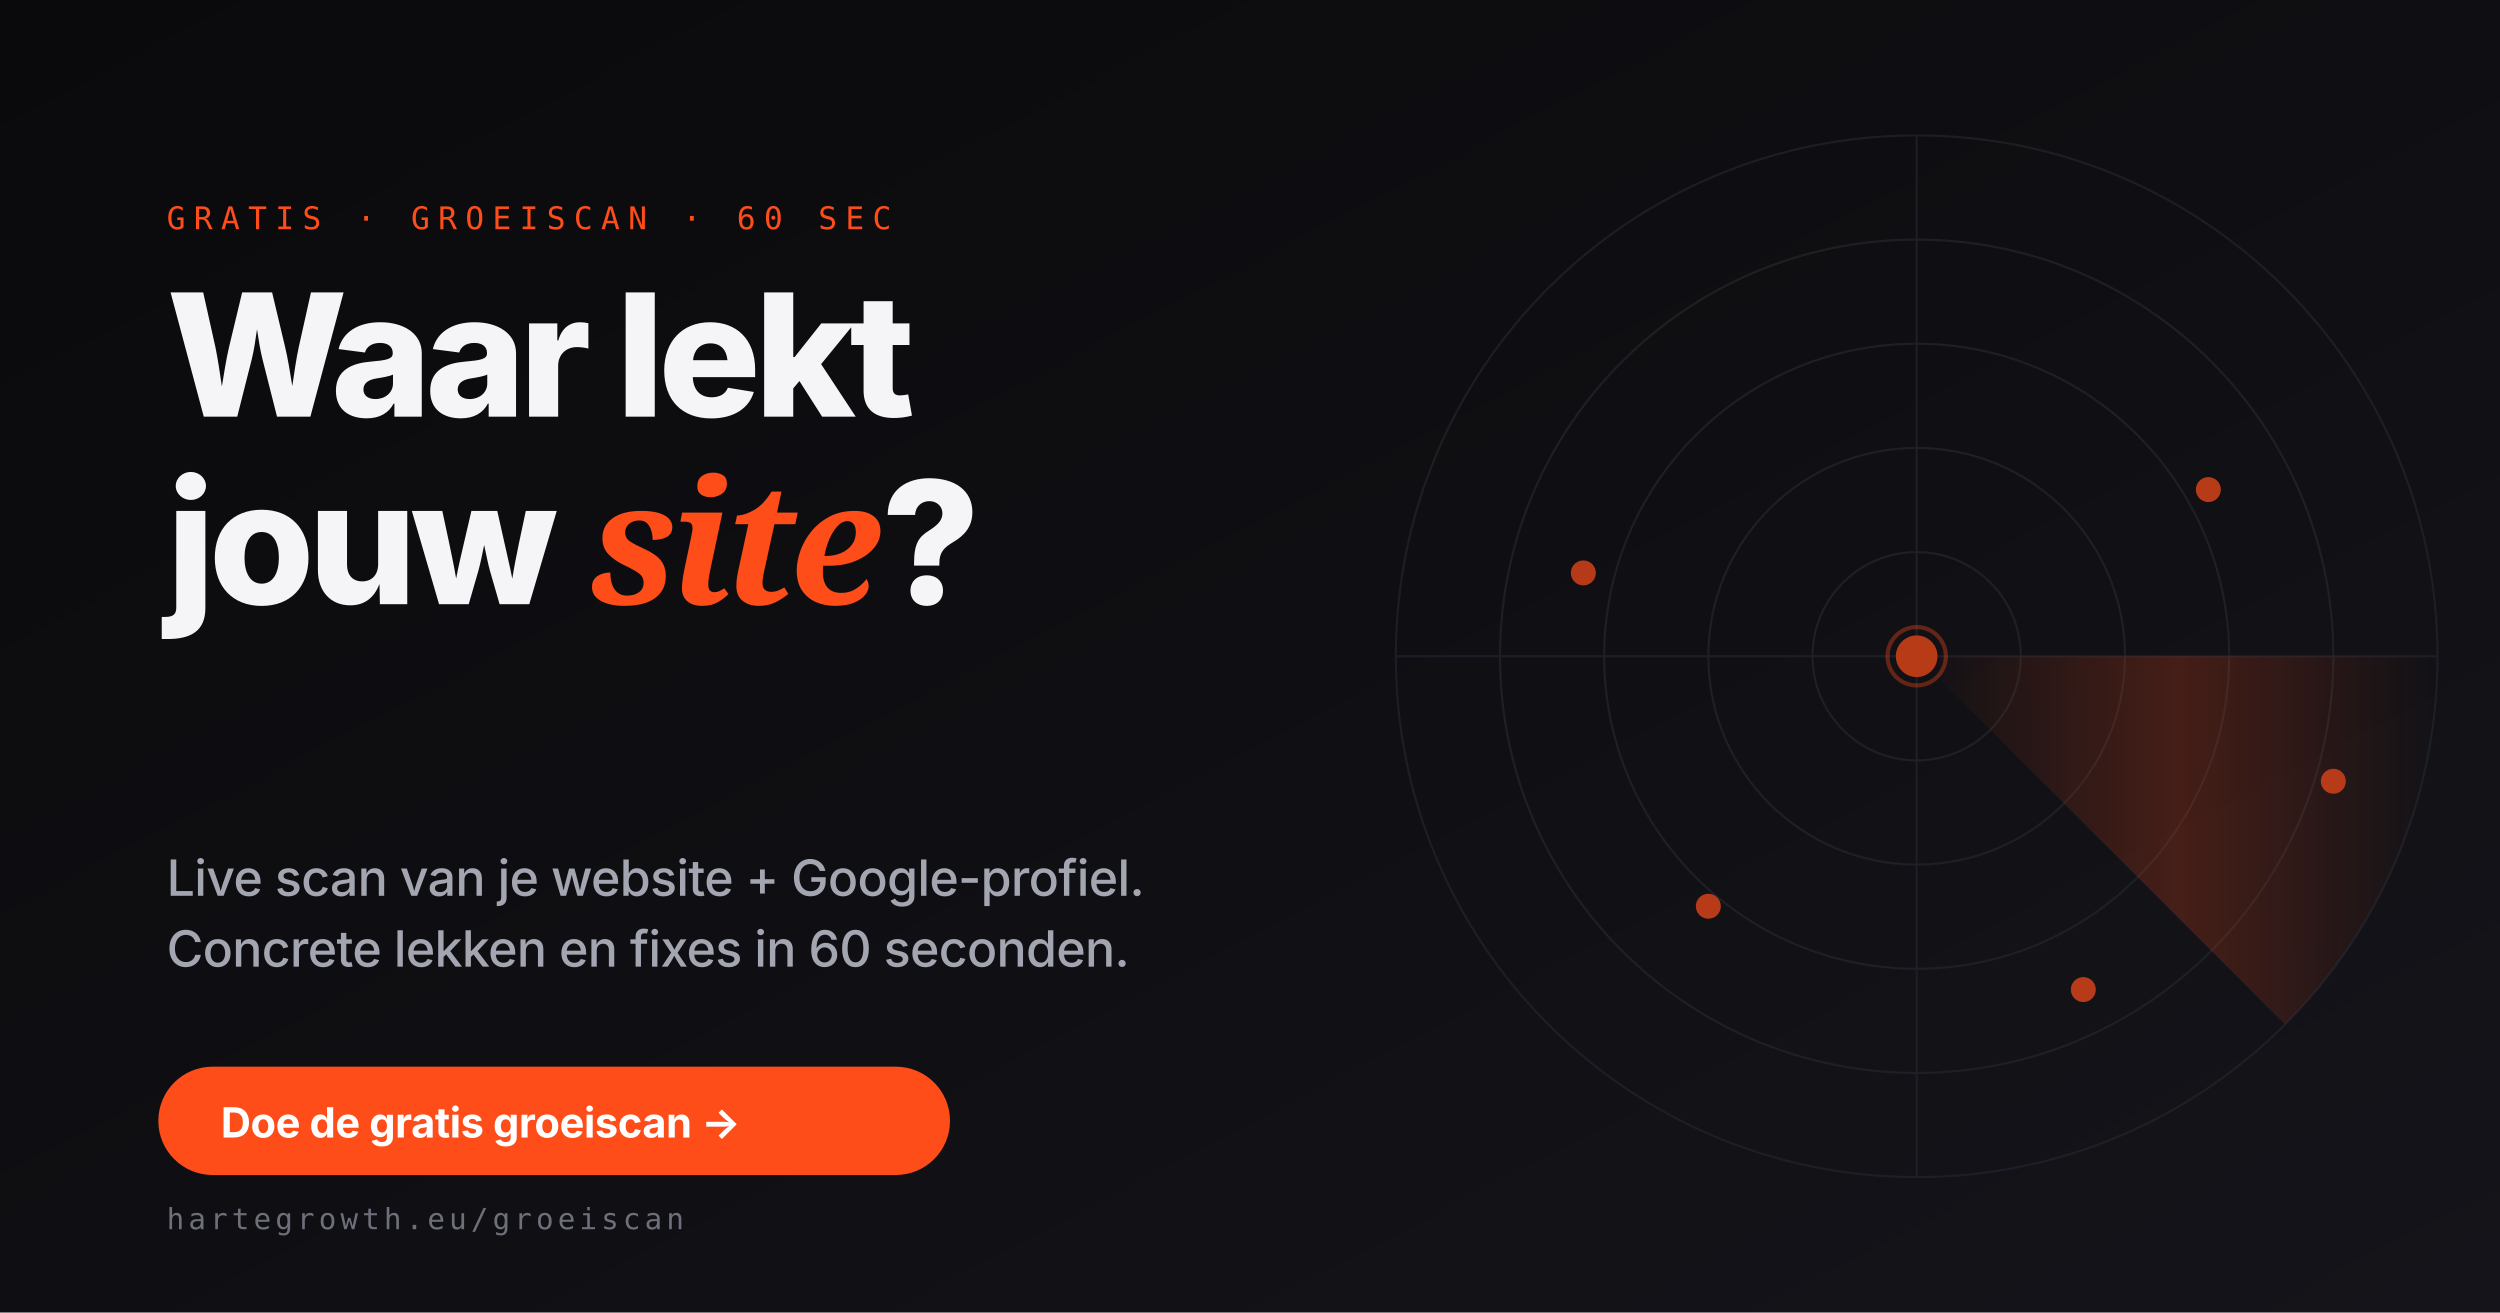
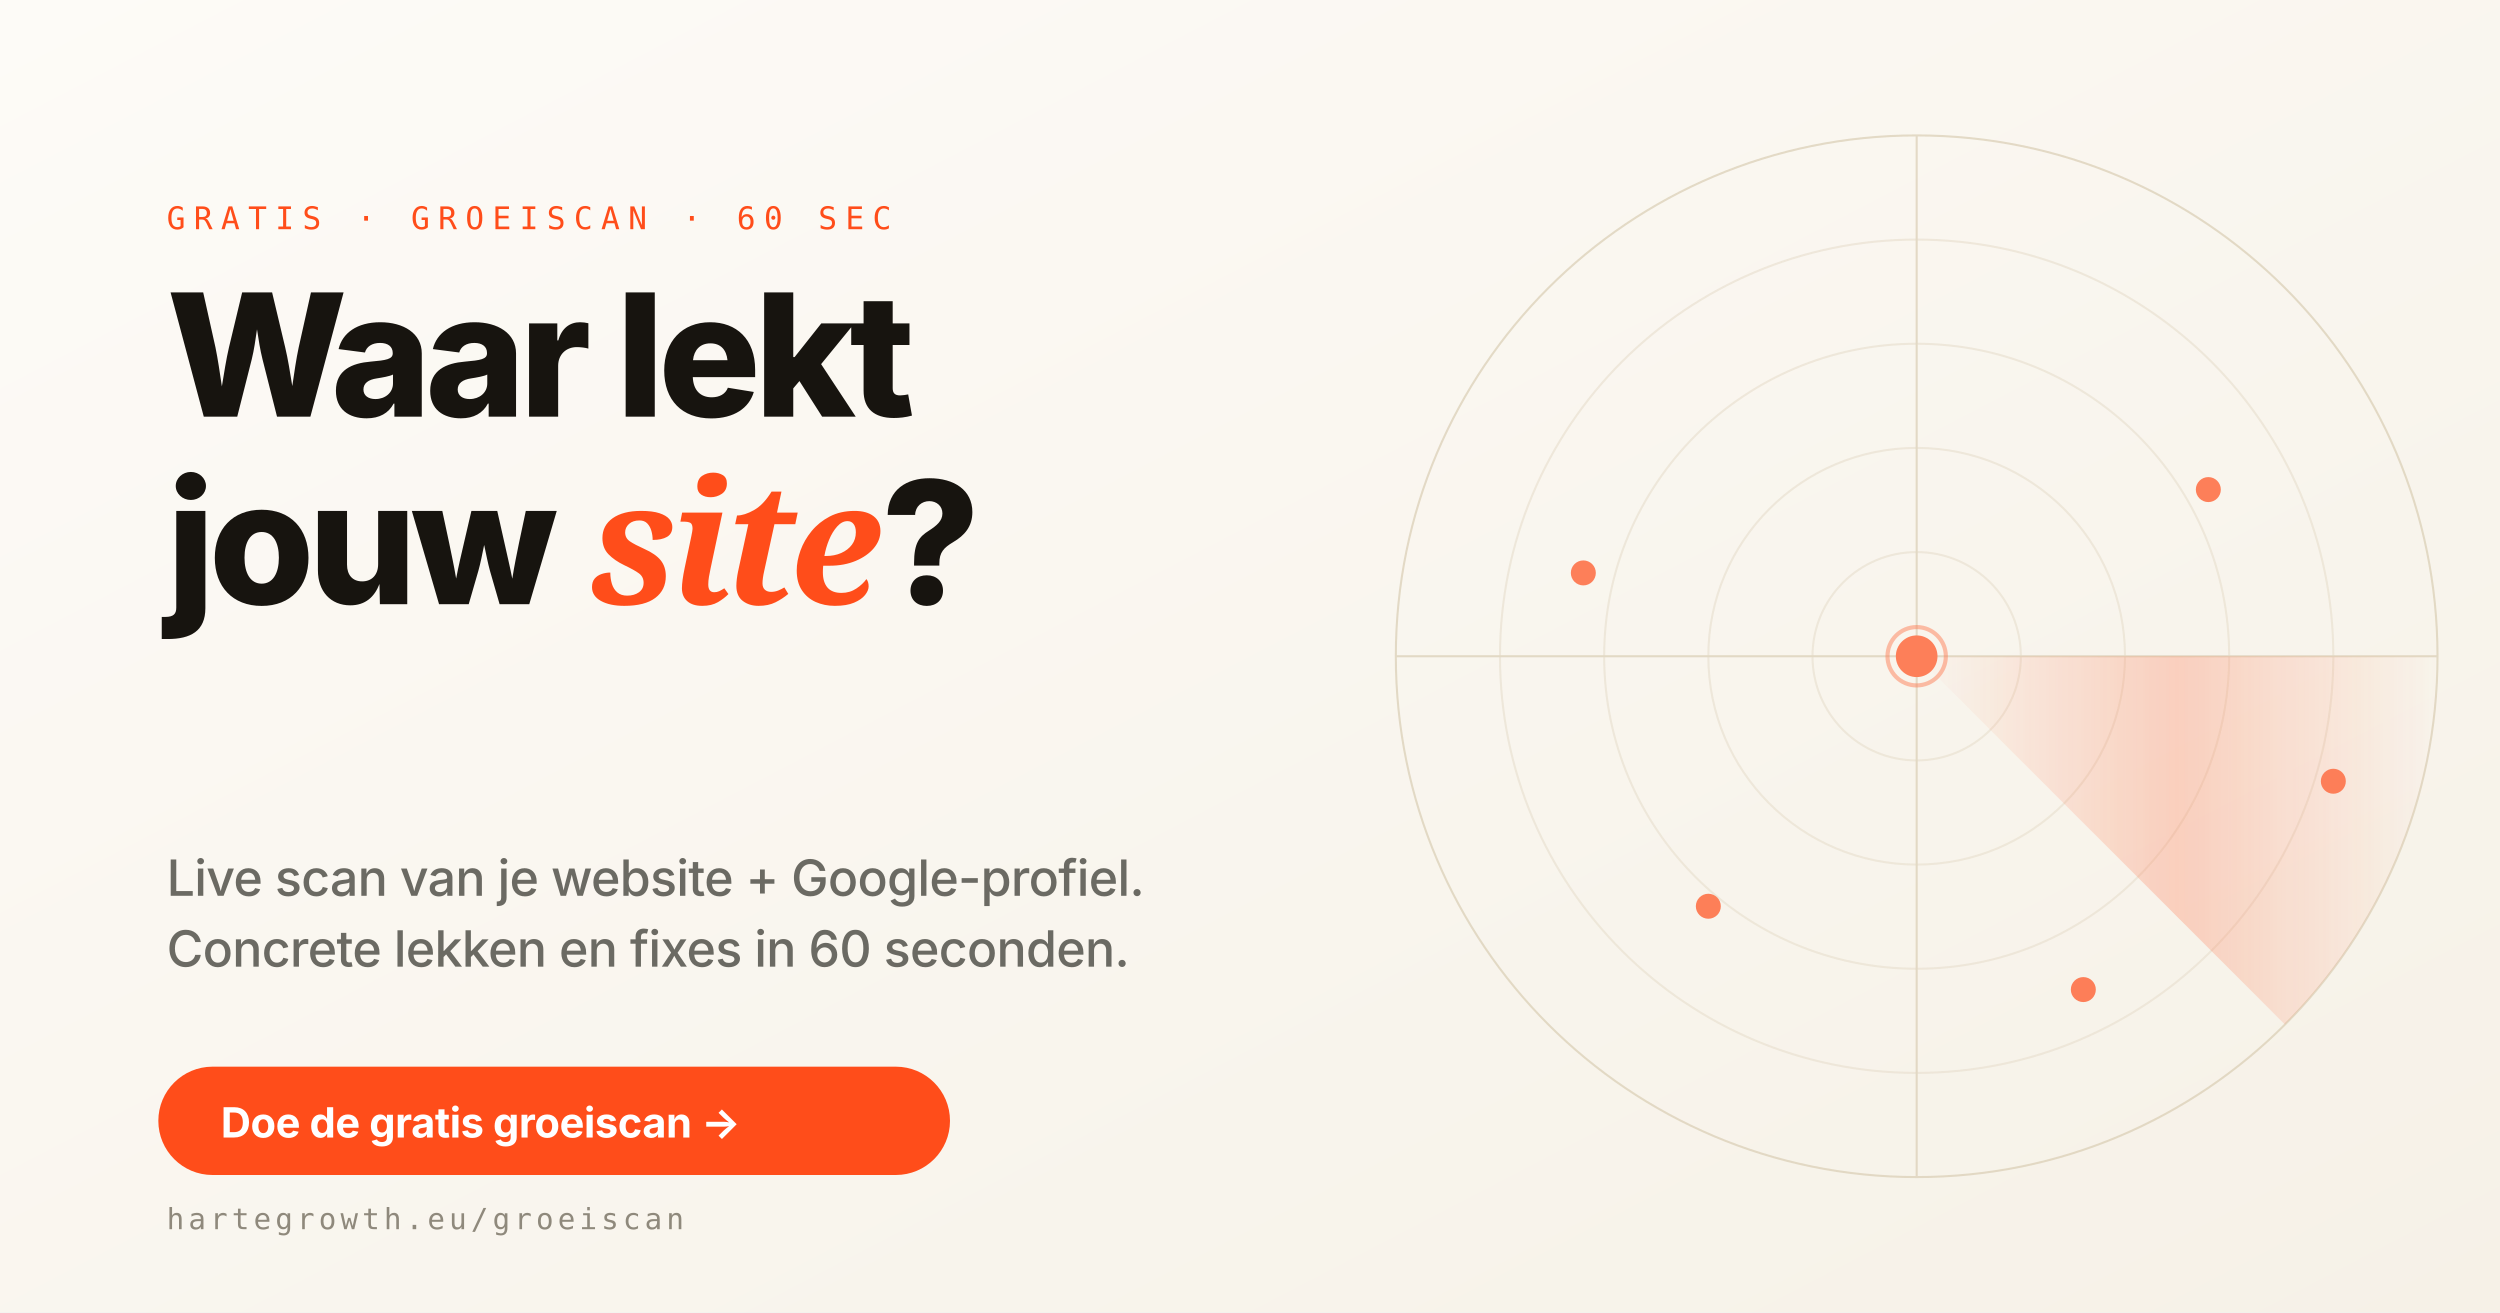
<svg xmlns="http://www.w3.org/2000/svg" viewBox="0 0 1200 630" width="1200" height="630">
  <defs>
    <linearGradient id="bg" x1="0" y1="0" x2="1" y2="1">
-       <stop offset="0" stop-color="#0a0a0c" />
-       <stop offset="1" stop-color="#14141a" />
+       <stop offset="0" stop-color="#fdfbf7" />
+       <stop offset="1" stop-color="#f6f1e7" />
    </linearGradient>
    <linearGradient id="scanGrad" x1="0" y1="0" x2="1" y2="0">
      <stop offset="0" stop-color="#ff4d1a" stop-opacity="0" />
      <stop offset="0.5" stop-color="#ff4d1a" stop-opacity="0.9" />
      <stop offset="1" stop-color="#ff4d1a" stop-opacity="0" />
    </linearGradient>
  </defs>
  <rect width="1200" height="630" fill="url(#bg)" />
  <g transform="translate(920,315)" opacity="0.7">
-     <circle r="50" fill="none" stroke="#25262e" stroke-width="1" />
-     <circle r="100" fill="none" stroke="#25262e" stroke-width="1" />
-     <circle r="150" fill="none" stroke="#25262e" stroke-width="1" />
-     <circle r="200" fill="none" stroke="#25262e" stroke-width="1" />
-     <circle r="250" fill="none" stroke="#22252f" stroke-width="1" />
-     <line x1="-250" y1="0" x2="250" y2="0" stroke="#22252f" stroke-width="1" />
-     <line x1="0" y1="-250" x2="0" y2="250" stroke="#22252f" stroke-width="1" />
+     <circle r="50" fill="none" stroke="#e9e1d1" stroke-width="1" />
+     <circle r="100" fill="none" stroke="#e9e1d1" stroke-width="1" />
+     <circle r="150" fill="none" stroke="#e9e1d1" stroke-width="1" />
+     <circle r="200" fill="none" stroke="#e9e1d1" stroke-width="1" />
+     <circle r="250" fill="none" stroke="#d9cdb3" stroke-width="1" />
+     <line x1="-250" y1="0" x2="250" y2="0" stroke="#d9cdb3" stroke-width="1" />
+     <line x1="0" y1="-250" x2="0" y2="250" stroke="#d9cdb3" stroke-width="1" />
    <path d="M0 0 L250 0 A250 250 0 0 1 176.7 176.7 Z" fill="url(#scanGrad)" opacity="0.35" />
    <circle cx="140" cy="-80" r="6" fill="#ff4d1a" />
    <circle cx="-100" cy="120" r="6" fill="#ff4d1a" />
    <circle cx="80" cy="160" r="6" fill="#ff4d1a" />
    <circle cx="-160" cy="-40" r="6" fill="#ff4d1a" />
    <circle cx="200" cy="60" r="6" fill="#ff4d1a" />
    <circle r="10" fill="#ff4d1a" />
    <circle r="14" fill="none" stroke="#ff4d1a" stroke-width="2" opacity="0.5" />
  </g>
  <g transform="translate(80,90)">
    <text x="0" y="20" font-family="'JetBrains Mono', monospace" font-size="15" fill="#ff4d1a" letter-spacing="4">GRATIS · GROEISCAN · 60 SEC</text>
  </g>
  <g transform="translate(80,200)">
-     <text x="0" y="0" font-family="'Inter', system-ui, sans-serif" font-size="82" font-weight="800" fill="#f5f5f7" letter-spacing="-3">Waar lekt</text>
-     <text x="0" y="90" font-family="'Inter', system-ui, sans-serif" font-size="82" font-weight="800" fill="#f5f5f7" letter-spacing="-3">jouw <tspan font-family="'Instrument Serif', Georgia, serif" font-style="italic" fill="#ff4d1a">site</tspan>?</text>
+     <text x="0" y="0" font-family="'Inter', system-ui, sans-serif" font-size="82" font-weight="800" fill="#17140f" letter-spacing="-3">Waar lekt</text>
+     <text x="0" y="90" font-family="'Inter', system-ui, sans-serif" font-size="82" font-weight="800" fill="#17140f" letter-spacing="-3">jouw <tspan font-family="'Instrument Serif', Georgia, serif" font-style="italic" fill="#ff4d1a">site</tspan>?</text>
  </g>
  <g transform="translate(80,430)">
-     <text x="0" y="0" font-family="'Inter', system-ui, sans-serif" font-size="24" font-weight="500" fill="#a3a5b0" letter-spacing="-.3">Live scan van je website + Google-profiel.</text>
-     <text x="0" y="34" font-family="'Inter', system-ui, sans-serif" font-size="24" font-weight="500" fill="#a3a5b0" letter-spacing="-.3">Concrete lekken en fixes in 60 seconden.</text>
+     <text x="0" y="0" font-family="'Inter', system-ui, sans-serif" font-size="24" font-weight="500" fill="#6b6a63" letter-spacing="-.3">Live scan van je website + Google-profiel.</text>
+     <text x="0" y="34" font-family="'Inter', system-ui, sans-serif" font-size="24" font-weight="500" fill="#6b6a63" letter-spacing="-.3">Concrete lekken en fixes in 60 seconden.</text>
  </g>
  <g transform="translate(80,540)">
    <rect x="-4" y="-28" width="380" height="52" rx="26" fill="#ff4d1a" />
    <text x="26" y="6" font-family="'Inter', system-ui, sans-serif" font-size="20" font-weight="700" fill="#fff" letter-spacing="-.2">Doe de gratis groeiscan  →</text>
  </g>
  <g transform="translate(80,590)">
-     <text x="0" y="0" font-family="'JetBrains Mono', monospace" font-size="14" fill="#6d6f7a" letter-spacing="2">hartegrowth.eu/groeiscan</text>
+     <text x="0" y="0" font-family="'JetBrains Mono', monospace" font-size="14" fill="#8f897c" letter-spacing="2">hartegrowth.eu/groeiscan</text>
  </g>
</svg>
